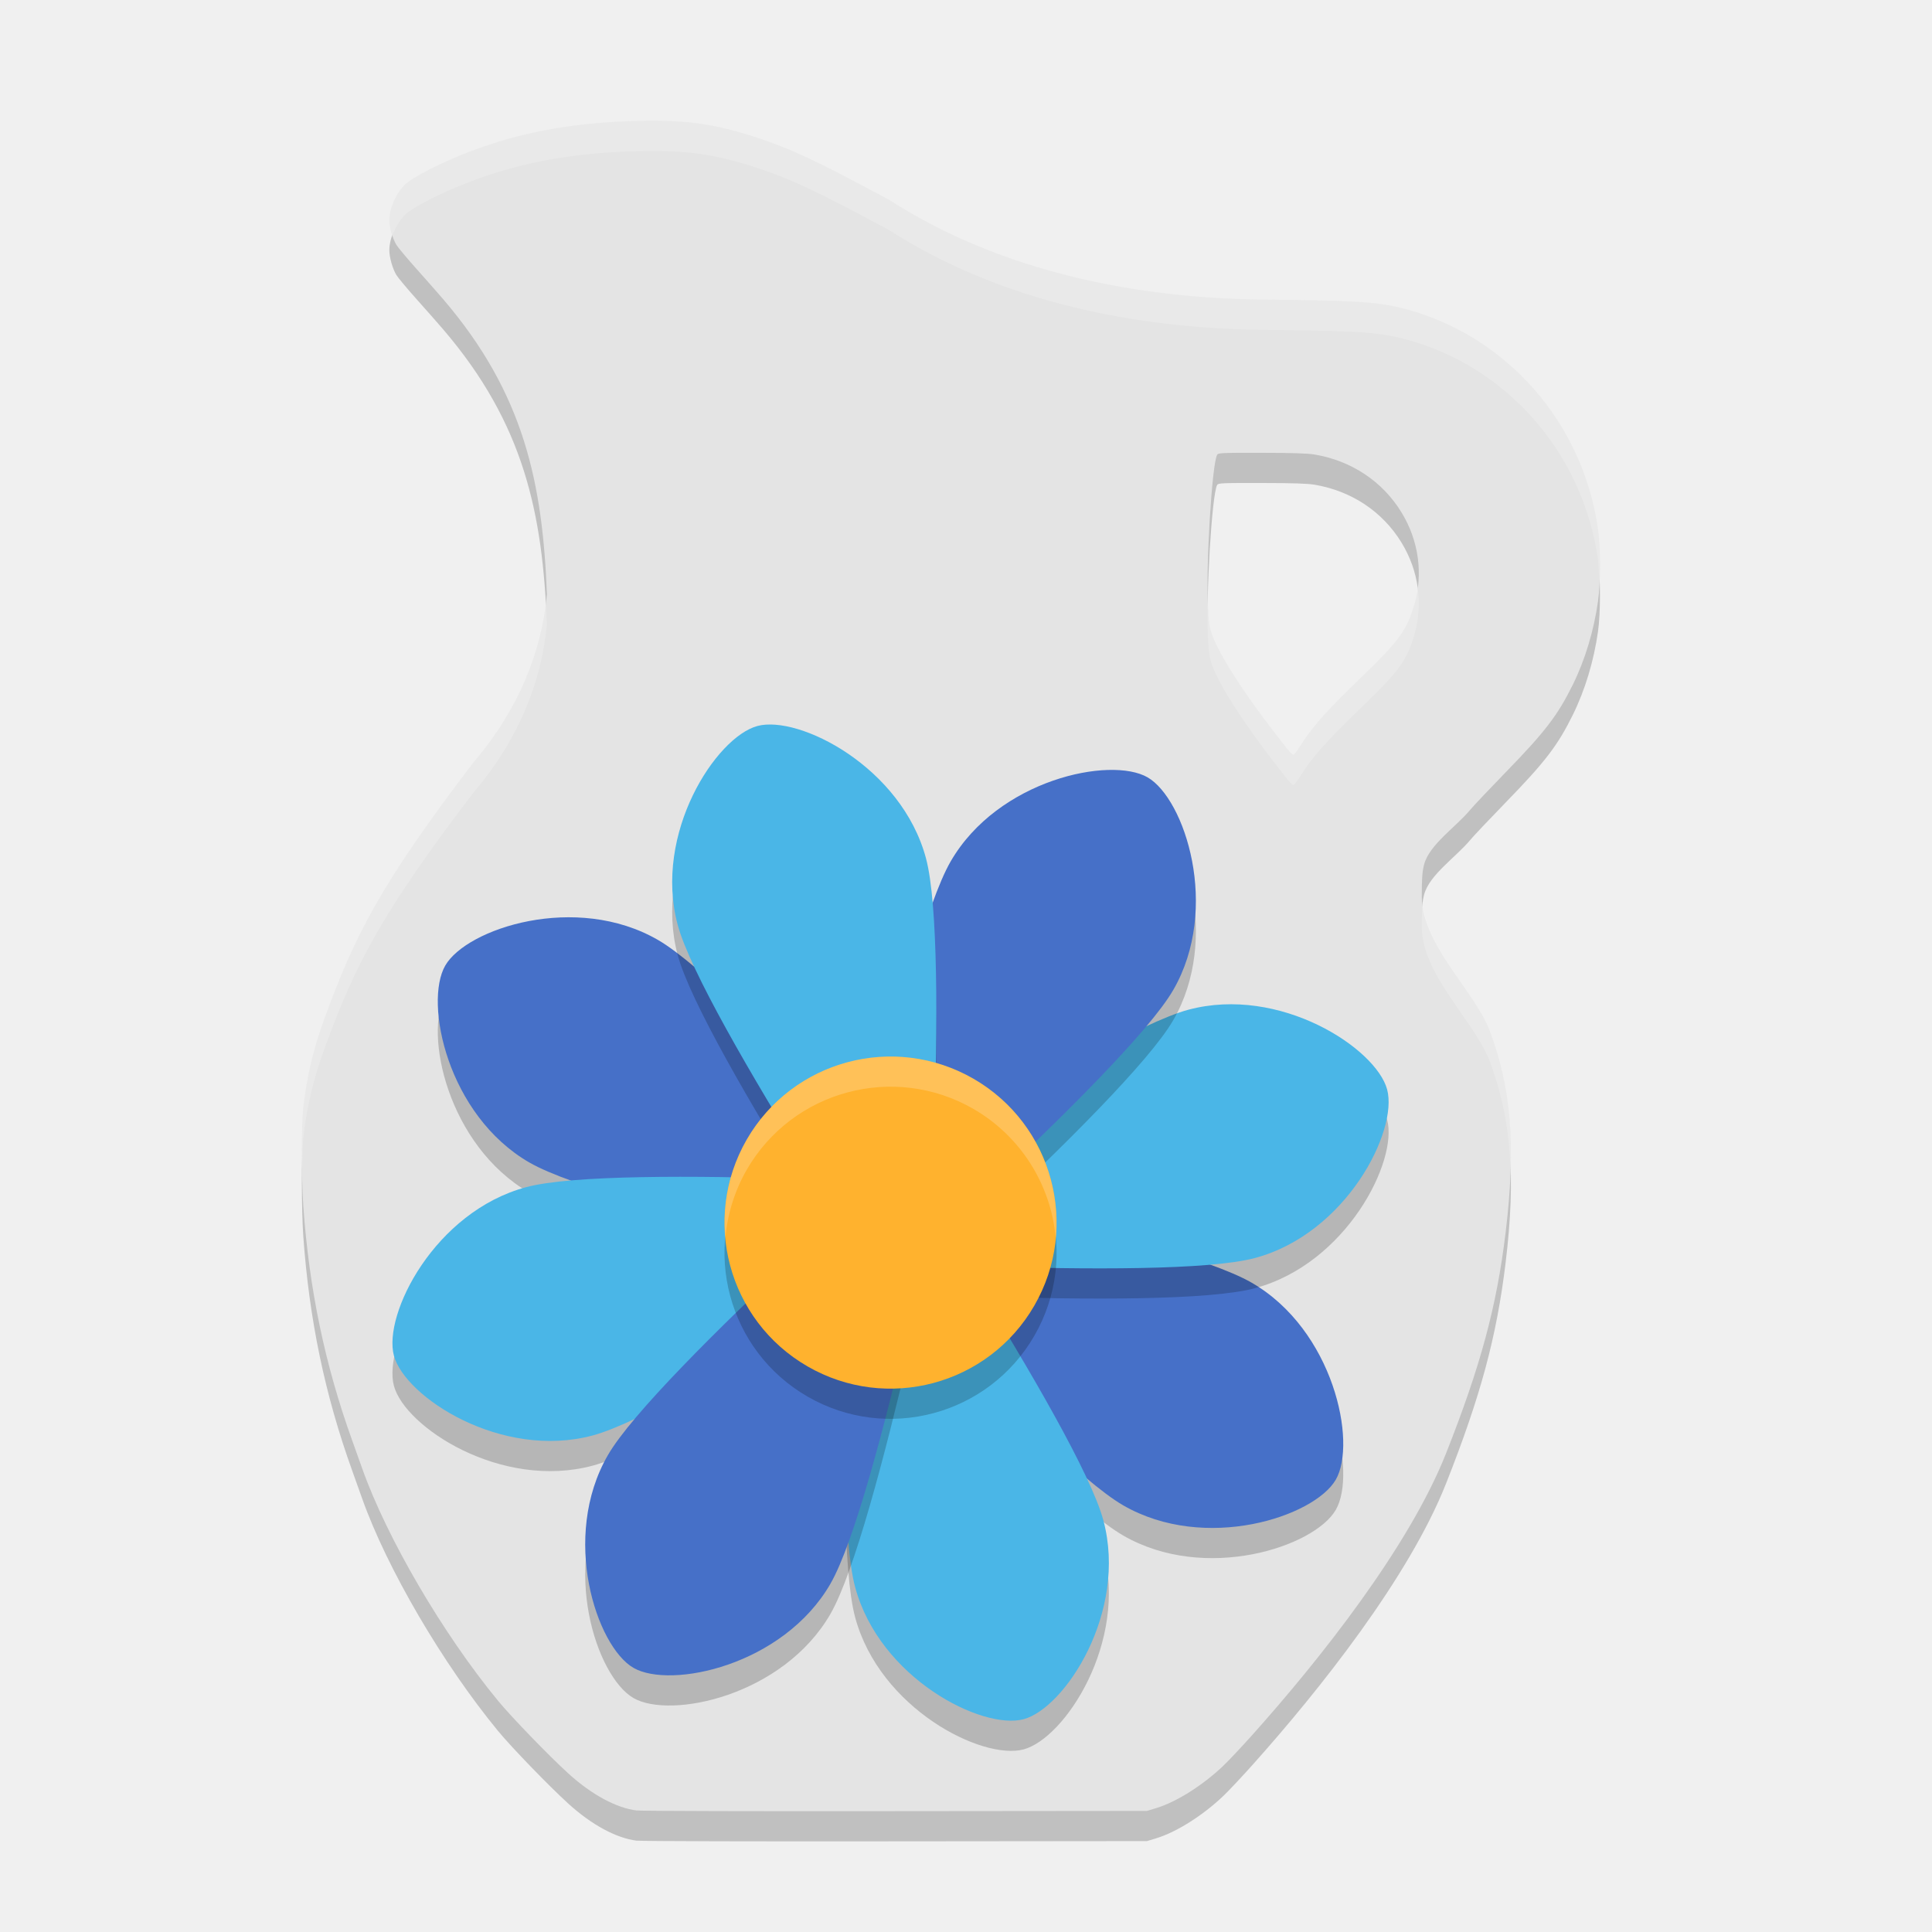
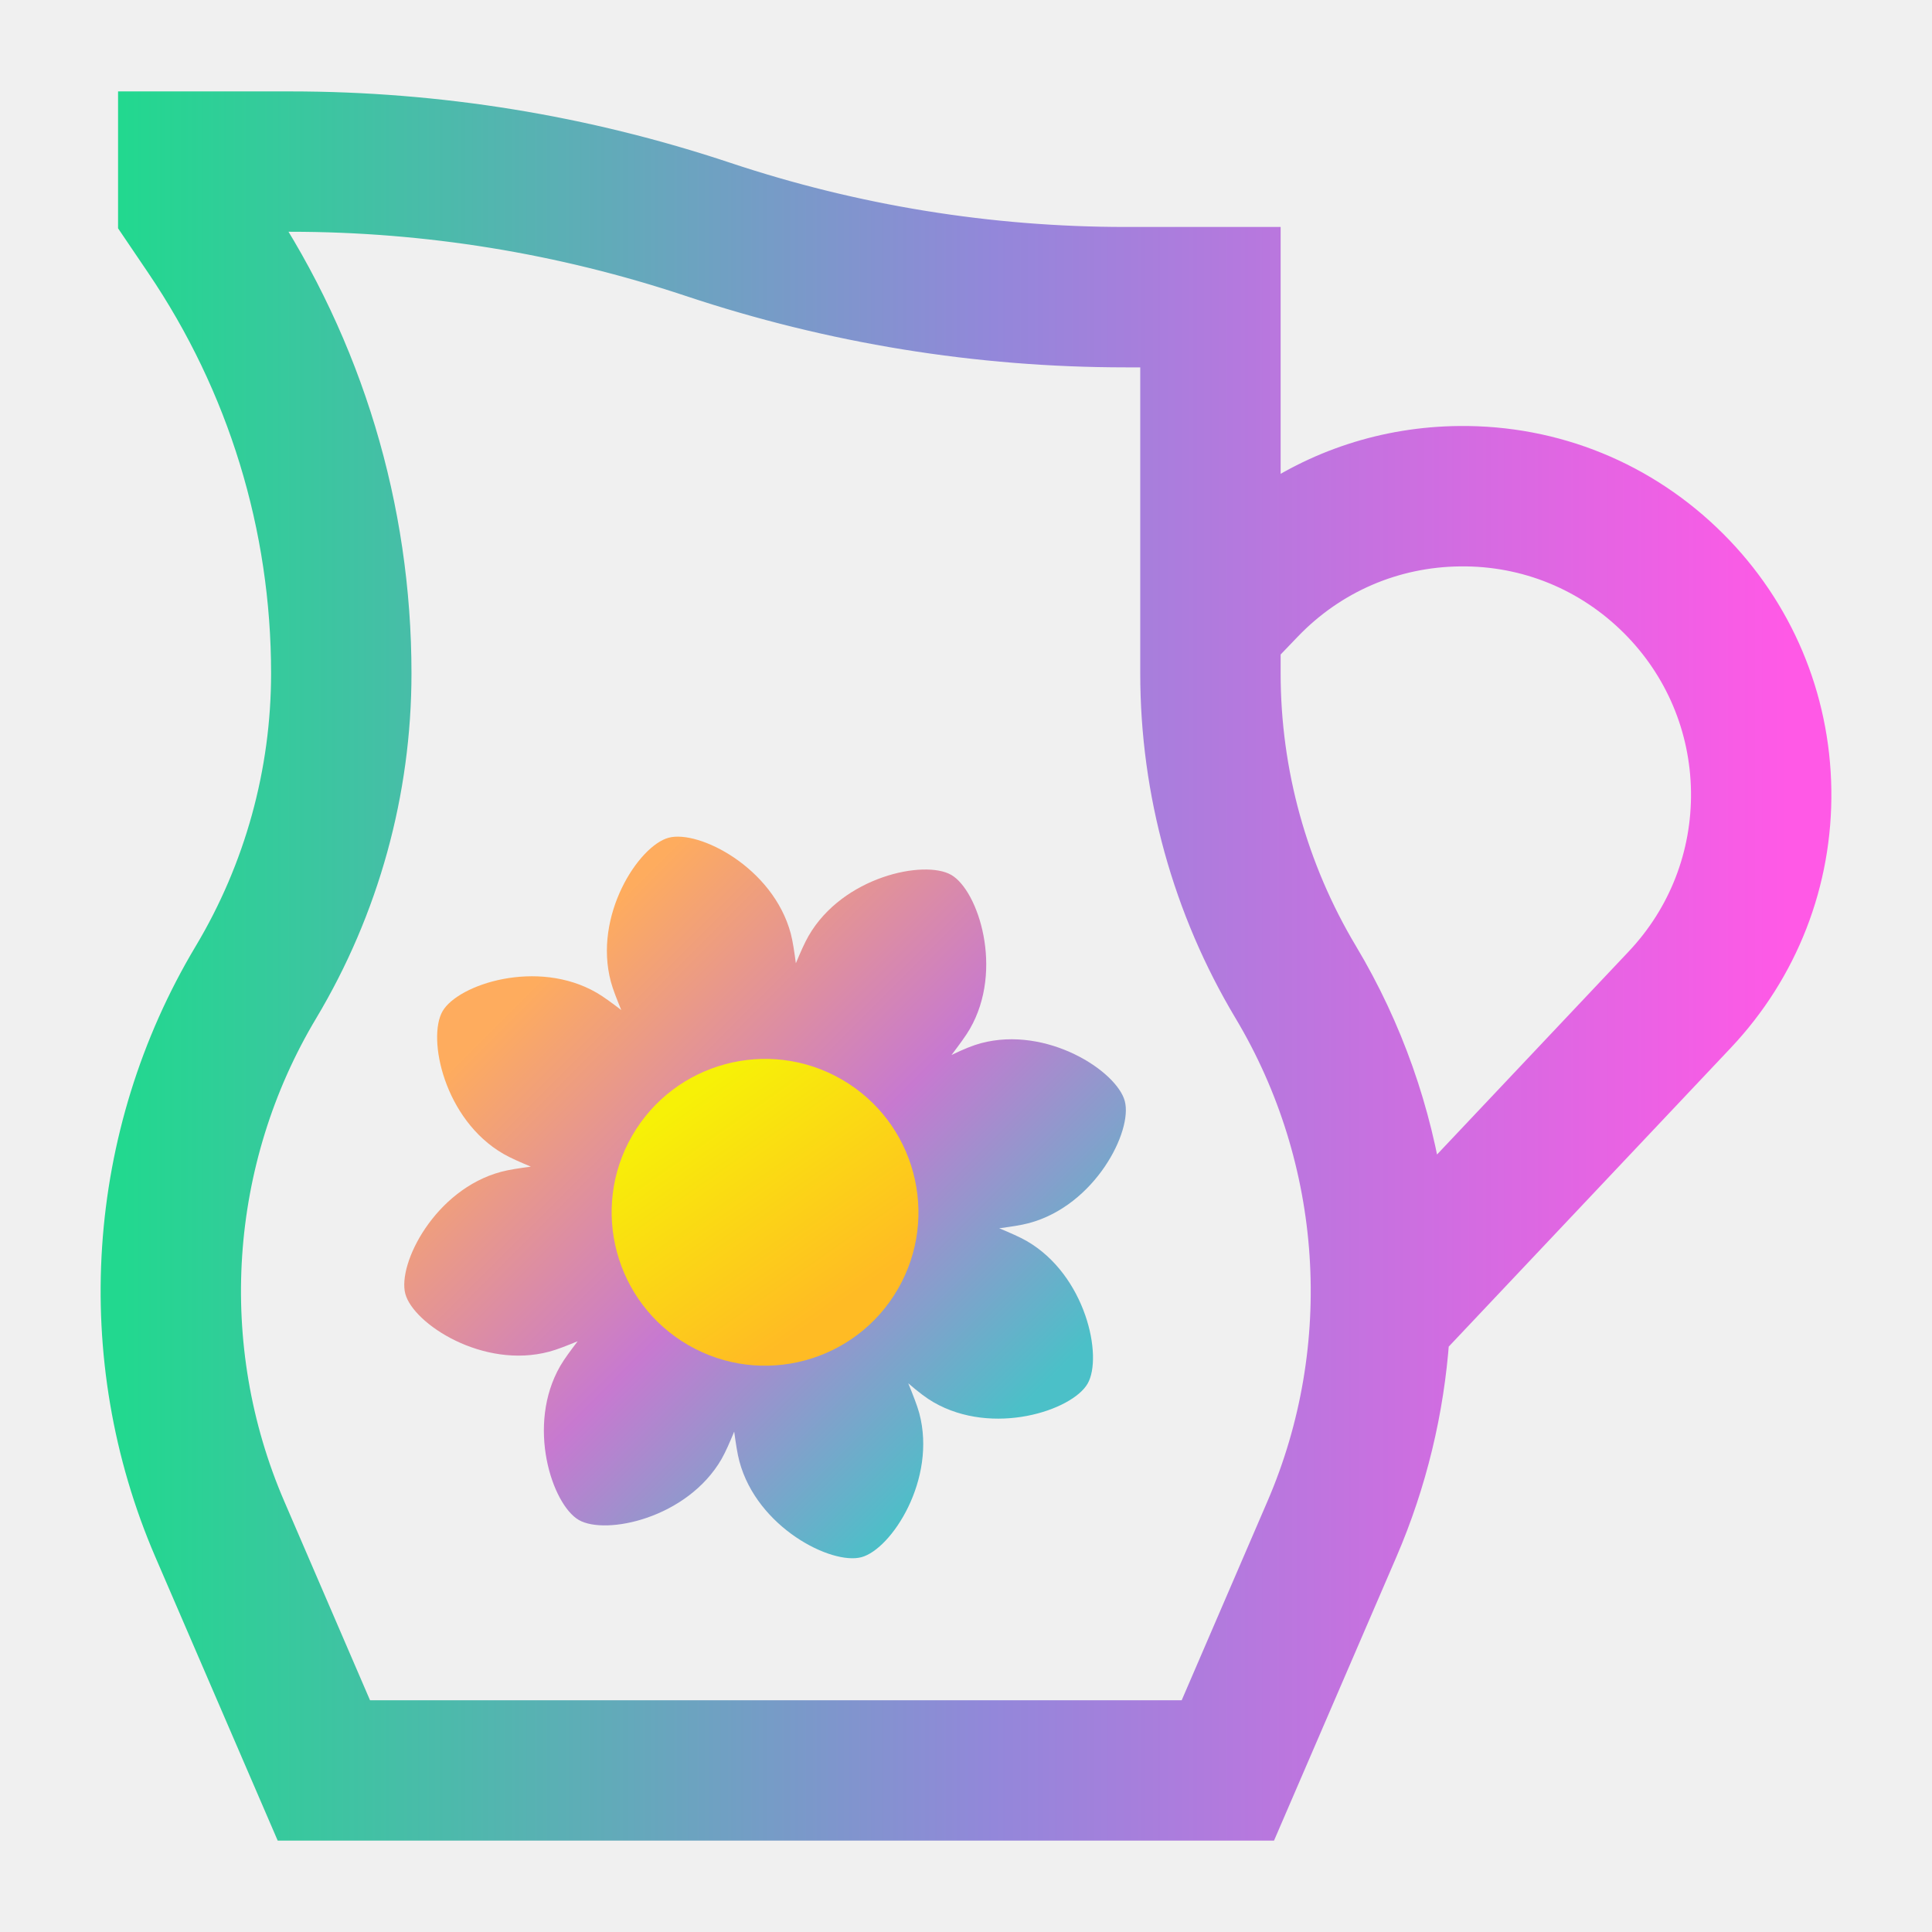
- <svg xmlns="http://www.w3.org/2000/svg" width="64" height="64" version="1">
-   <path d="m 21.139,5.006 c -1.962,0.047 -3.58,0.317 -5.135,0.854 -0.971,0.335 -2.019,0.828 -2.484,1.168 -0.341,0.25 -0.623,0.819 -0.623,1.26 0,0.232 0.108,0.614 0.232,0.82 0.051,0.085 0.359,0.455 0.686,0.82 0.326,0.365 0.713,0.804 0.859,0.975 2.699,3.148 3.299,6.112 3.444,9.783 -0.185,1.899 -0.922,3.785 -2.41,5.539 -3.125,4.087 -3.955,5.783 -4.936,8.447 -0.388,1.052 -0.601,1.946 -0.727,3.033 -0.061,0.53 -0.06,2.36 0.002,3.244 0.195,2.758 0.717,5.263 1.623,7.777 0.101,0.28 0.249,0.696 0.33,0.924 0.822,2.312 2.665,5.462 4.496,7.688 0.44,0.535 1.683,1.82 2.326,2.406 0.772,0.703 1.591,1.147 2.275,1.232 l 0,-0.002 c 0.154,0.019 4.02,0.029 8.59,0.023 l 8.307,-0.008 0.309,-0.094 c 0.669,-0.204 1.531,-0.747 2.215,-1.396 0.176,-0.167 0.604,-0.622 0.953,-1.012 2.266,-2.529 5.206,-6.247 6.43,-9.34 1.143,-2.888 1.675,-4.853 1.973,-7.305 0.35,-2.886 0.192,-4.832 -0.555,-6.773 -0.58,-1.356 -2.194,-2.79 -2.221,-4.357 2.77e-4,-0.618 0.015,-0.84 0.08,-1.084 0.174,-0.651 1.065,-1.246 1.52,-1.797 0.111,-0.134 0.647,-0.7 1.191,-1.26 1.296,-1.332 1.713,-1.877 2.213,-2.891 0.404,-0.817 0.697,-1.788 0.834,-2.762 0.087,-0.612 0.087,-1.776 -0.002,-2.398 -0.508,-3.565 -3.076,-6.44 -6.455,-7.305 C 45.525,10.973 44.682,10.96 41.768,10.924 37.758,10.872 33.255,10.063 29.447,7.618 27.041,6.322 26.205,5.929 25.062,5.555 23.68,5.103 22.727,4.969 21.139,5.006 Z M 41.791,16 c 1.029,9.86e-4 1.525,0.017 1.758,0.057 1.22,0.206 2.25,0.89 2.877,1.916 0.573,0.938 0.724,2.037 0.422,3.068 -0.243,0.829 -0.51,1.198 -1.715,2.359 -1.232,1.187 -1.664,1.677 -2.098,2.371 -0.078,0.126 -0.167,0.229 -0.195,0.229 -0.028,0 -0.131,-0.103 -0.229,-0.229 L 42.219,25.266 c -1.035,-1.336 -1.812,-2.549 -2.057,-3.213 -0.099,-0.268 -0.119,-0.416 -0.146,-0.936 -0.073,-1.362 0.129,-4.74 0.303,-5.051 0.036,-0.064 0.148,-0.068 1.473,-0.066 z" style="opacity:0.2" />
-   <path style="fill:#e4e4e4" d="m 21.139,4.006 c -1.962,0.047 -3.58,0.317 -5.135,0.854 -0.971,0.335 -2.019,0.828 -2.484,1.168 -0.341,0.25 -0.623,0.819 -0.623,1.26 0,0.232 0.108,0.614 0.232,0.82 0.051,0.085 0.359,0.455 0.686,0.82 0.326,0.365 0.713,0.804 0.859,0.975 2.699,3.148 3.299,6.112 3.444,9.783 -0.185,1.899 -0.922,3.785 -2.41,5.539 -3.125,4.087 -3.955,5.783 -4.936,8.447 -0.388,1.052 -0.601,1.946 -0.727,3.033 -0.061,0.53 -0.06,2.36 0.002,3.244 0.195,2.758 0.717,5.263 1.623,7.777 0.101,0.28 0.249,0.696 0.33,0.924 0.822,2.312 2.665,5.462 4.496,7.688 0.44,0.535 1.683,1.82 2.326,2.406 0.772,0.703 1.591,1.147 2.275,1.232 l 0,-0.002 c 0.154,0.019 4.02,0.029 8.59,0.023 l 8.307,-0.008 0.309,-0.094 c 0.669,-0.204 1.531,-0.747 2.215,-1.396 0.176,-0.167 0.604,-0.622 0.953,-1.012 2.266,-2.529 5.206,-6.247 6.43,-9.34 1.143,-2.888 1.675,-4.853 1.973,-7.305 0.35,-2.886 0.192,-4.832 -0.555,-6.773 -0.58,-1.356 -2.194,-2.79 -2.221,-4.357 2.77e-4,-0.618 0.015,-0.84 0.08,-1.084 0.174,-0.651 1.065,-1.246 1.52,-1.797 0.111,-0.134 0.647,-0.7 1.191,-1.26 1.296,-1.332 1.713,-1.877 2.213,-2.891 0.404,-0.817 0.697,-1.788 0.834,-2.762 0.087,-0.612 0.087,-1.776 -0.002,-2.398 C 52.426,13.956 49.858,11.081 46.479,10.217 45.525,9.973 44.682,9.96 41.768,9.924 37.758,9.871 33.255,9.063 29.447,6.617 27.041,5.321 26.205,4.929 25.062,4.555 23.68,4.102 22.727,3.968 21.139,4.006 Z M 41.791,15 c 1.029,9.86e-4 1.525,0.017 1.758,0.057 1.22,0.206 2.25,0.89 2.877,1.916 0.573,0.938 0.724,2.037 0.422,3.068 -0.243,0.829 -0.51,1.198 -1.715,2.359 -1.232,1.187 -1.664,1.677 -2.098,2.371 C 42.957,24.897 42.868,25 42.84,25 42.811,25 42.708,24.897 42.611,24.771 L 42.219,24.266 c -1.035,-1.336 -1.812,-2.549 -2.057,-3.213 -0.099,-0.268 -0.119,-0.416 -0.146,-0.936 -0.073,-1.362 0.129,-4.74 0.303,-5.051 0.036,-0.064 0.148,-0.068 1.473,-0.066 z" />
-   <path d="M 37.204,50.864 C 34.489,49.297 25.813,39.371 25.813,39.371 c 0,0 12.934,2.551 15.649,4.119 2.715,1.568 3.497,5.297 2.788,6.526 -0.71,1.229 -4.33,2.417 -7.045,0.849 z" style="opacity:0.2" />
-   <path style="fill:#4670c8" d="M 37.204,49.864 C 34.489,48.297 25.813,38.371 25.813,38.371 c 0,0 12.934,2.551 15.649,4.119 2.715,1.568 3.497,5.297 2.788,6.526 -0.71,1.229 -4.33,2.417 -7.045,0.849 z" />
-   <path style="opacity:0.2" d="m 41.569,42.674 c -3.029,0.811 -16.182,-0.072 -16.182,-0.072 0,0 10.95,-7.342 13.978,-8.153 3.029,-0.811 6.218,1.272 6.586,2.643 0.367,1.371 -1.353,4.771 -4.382,5.582 z" />
-   <path d="m 41.569,41.674 c -3.029,0.811 -16.182,-0.072 -16.182,-0.072 0,0 10.95,-7.342 13.978,-8.153 3.029,-0.811 6.218,1.272 6.586,2.643 0.367,1.371 -1.353,4.771 -4.382,5.582 z" style="fill:#4ab6e7" />
-   <path style="opacity:0.2" d="m 38.864,33.796 c -1.568,2.715 -11.493,11.392 -11.493,11.392 0,0 2.551,-12.934 4.119,-15.649 1.568,-2.715 5.297,-3.497 6.526,-2.788 1.229,0.71 2.417,4.33 0.849,7.045 z" />
-   <path d="m 38.864,32.796 c -1.568,2.715 -11.493,11.392 -11.493,11.392 0,0 2.551,-12.934 4.119,-15.649 1.568,-2.715 5.297,-3.497 6.526,-2.788 1.229,0.71 2.417,4.33 0.849,7.045 z" style="fill:#4670c8" />
-   <path style="opacity:0.2" d="m 17.538,39.51 c 2.715,1.568 15.649,4.119 15.649,4.119 0,0 -8.676,-9.926 -11.392,-11.493 -2.715,-1.568 -6.336,-0.38 -7.045,0.849 -0.71,1.229 0.072,4.958 2.788,6.526 z" />
-   <path d="m 17.538,38.51 c 2.715,1.568 15.649,4.119 15.649,4.119 0,0 -8.676,-9.926 -11.392,-11.493 -2.715,-1.568 -6.336,-0.38 -7.045,0.849 -0.71,1.229 0.072,4.958 2.788,6.526 z" style="fill:#4670c8" />
-   <path style="opacity:0.2" d="m 28.326,53.569 c -0.811,-3.029 0.072,-16.182 0.072,-16.182 0,0 7.342,10.95 8.153,13.978 0.811,3.029 -1.272,6.218 -2.643,6.586 -1.371,0.367 -4.771,-1.353 -5.582,-4.382 z" />
-   <path d="m 19.635,48.551 c 3.029,-0.811 13.978,-8.153 13.978,-8.153 0,0 -13.154,-0.884 -16.182,-0.072 -3.029,0.811 -4.749,4.211 -4.382,5.582 0.367,1.371 3.557,3.455 6.586,2.643 z" style="opacity:0.2" />
-   <path style="fill:#4ab6e7" d="m 19.635,47.551 c 3.029,-0.811 13.978,-8.153 13.978,-8.153 0,0 -13.154,-0.884 -16.182,-0.072 -3.029,0.811 -4.749,4.211 -4.382,5.582 0.367,1.371 3.557,3.455 6.586,2.643 z" />
-   <path d="m 28.326,52.569 c -0.811,-3.029 0.072,-16.182 0.072,-16.182 0,0 7.342,10.95 8.153,13.978 0.811,3.029 -1.272,6.218 -2.643,6.586 -1.371,0.367 -4.771,-1.353 -5.582,-4.382 z" style="fill:#4ab6e7" />
-   <path d="m 27.51,53.462 c 1.568,-2.715 4.119,-15.649 4.119,-15.649 0,0 -9.926,8.676 -11.493,11.392 -1.568,2.715 -0.38,6.336 0.849,7.045 1.229,0.71 4.958,-0.072 6.526,-2.788 z" style="opacity:0.2" />
-   <path style="fill:#4670c8" d="m 27.51,52.462 c 1.568,-2.715 4.119,-15.649 4.119,-15.649 0,0 -9.926,8.676 -11.493,11.392 -1.568,2.715 -0.38,6.336 0.849,7.045 1.229,0.71 4.958,-0.072 6.526,-2.788 z" />
-   <path d="m 22.449,31.635 c 0.811,3.029 8.153,13.978 8.153,13.978 0,0 0.884,-13.154 0.072,-16.182 -0.811,-3.029 -4.211,-4.749 -5.582,-4.382 -1.371,0.367 -3.455,3.557 -2.643,6.586 z" style="opacity:0.2" />
-   <path style="fill:#4ab6e7" d="m 22.449,30.635 c 0.811,3.029 8.153,13.978 8.153,13.978 0,0 0.884,-13.154 0.072,-16.182 -0.811,-3.029 -4.211,-4.749 -5.582,-4.382 -1.371,0.367 -3.455,3.557 -2.643,6.586 z" />
-   <circle style="opacity:0.2" cx="46.298" cy="21.19" r="5.5" transform="matrix(0.8660254,0.5,-0.5,0.8660254,0,0)" />
-   <circle cx="45.798" cy="20.324" r="5.5" transform="matrix(0.8660254,0.5,-0.5,0.8660254,0,0)" style="fill:#ffb22e" />
-   <path style="opacity:0.2;fill:#ffffff" d="M 29.24 35.006 A 5.5 5.5 0 0 0 24.736 37.75 A 5.5 5.5 0 0 0 24.029 41.002 A 5.5 5.5 0 0 1 24.736 38.75 A 5.5 5.5 0 0 1 32.25 36.736 A 5.5 5.5 0 0 1 34.971 40.998 A 5.5 5.5 0 0 0 32.25 35.736 A 5.5 5.5 0 0 0 29.24 35.006 z" />
-   <path style="fill:#ffffff;opacity:0.2" d="M 21.139 4.006 C 19.177 4.053 17.559 4.323 16.004 4.859 C 15.033 5.194 13.985 5.687 13.52 6.027 C 13.178 6.277 12.896 6.847 12.896 7.287 C 12.896 7.428 12.943 7.614 13.002 7.793 C 13.113 7.486 13.299 7.189 13.52 7.027 C 13.985 6.687 15.033 6.194 16.004 5.859 C 17.559 5.323 19.177 5.053 21.139 5.006 C 22.727 4.968 23.68 5.102 25.062 5.555 C 26.205 5.929 27.041 6.321 29.447 7.617 C 33.255 10.063 37.758 10.871 41.768 10.924 C 44.682 10.96 45.525 10.973 46.479 11.217 C 49.858 12.081 52.426 14.956 52.934 18.521 C 52.96 18.705 52.962 18.981 52.973 19.23 C 52.999 18.633 52.997 17.964 52.934 17.521 C 52.426 13.956 49.858 11.081 46.479 10.217 C 45.525 9.973 44.682 9.96 41.768 9.924 C 37.758 9.871 33.255 9.063 29.447 6.617 C 27.041 5.321 26.205 4.929 25.062 4.555 C 23.68 4.102 22.727 3.968 21.139 4.006 z M 46.957 19.441 C 46.932 19.642 46.905 19.844 46.848 20.041 C 46.605 20.87 46.338 21.239 45.133 22.4 C 43.901 23.588 43.468 24.077 43.035 24.771 C 42.957 24.897 42.868 25 42.84 25 C 42.811 25 42.708 24.897 42.611 24.771 L 42.219 24.266 C 41.184 22.93 40.406 21.716 40.162 21.053 C 40.063 20.784 40.043 20.637 40.016 20.117 C 40.009 20.002 40.016 19.812 40.014 19.672 C 39.999 20.232 39.996 20.75 40.016 21.117 C 40.043 21.637 40.063 21.784 40.162 22.053 C 40.406 22.716 41.184 23.93 42.219 25.266 L 42.611 25.771 C 42.708 25.897 42.811 26 42.84 26 C 42.868 26 42.957 25.897 43.035 25.771 C 43.468 25.077 43.901 24.588 45.133 23.4 C 46.338 22.239 46.605 21.87 46.848 21.041 C 47.002 20.515 47.035 19.972 46.957 19.441 z M 18.076 19.986 C 17.845 21.784 17.116 23.563 15.707 25.225 C 12.582 29.312 11.753 31.007 10.771 33.672 C 10.384 34.724 10.17 35.618 10.045 36.705 C 10.005 37.05 10.001 37.897 10.014 38.725 C 10.02 38.329 10.024 37.886 10.045 37.705 C 10.17 36.618 10.384 35.724 10.771 34.672 C 11.753 32.007 12.582 30.312 15.707 26.225 C 17.195 24.47 17.932 22.585 18.117 20.686 C 18.108 20.447 18.09 20.219 18.076 19.986 z M 47.129 29.938 C 47.109 30.115 47.098 30.332 47.098 30.713 C 47.124 32.281 48.738 33.714 49.318 35.07 C 49.765 36.231 49.996 37.398 50.039 38.762 C 50.098 36.944 49.87 35.505 49.318 34.07 C 48.766 32.779 47.294 31.417 47.129 29.938 z" />
+ <svg xmlns="http://www.w3.org/2000/svg" xmlns:xlink="http://www.w3.org/1999/xlink" height="48pt" viewBox="0 0 48 48" width="48pt">
+   <linearGradient id="a">
+     <stop offset="0" stop-color="#22d88f" />
+     <stop offset=".517" stop-color="#9387da" />
+     <stop offset=".987" stop-color="#ff59e6" />
+   </linearGradient>
+   <linearGradient id="b" gradientTransform="matrix(42 0 0 42.459 3 2.771)" gradientUnits="userSpaceOnUse" x1="0" x2="1" xlink:href="#a" y1=".5" y2=".5" />
+   <linearGradient id="c" x1="0" x2="1" xlink:href="#a" y1=".5" y2=".5" />
+   <linearGradient id="d" gradientUnits="userSpaceOnUse" x1="12.824" x2="24.346" y1="24.595" y2="36.117">
+     <stop offset=".013" stop-color="#feac5e" />
+     <stop offset=".53" stop-color="#c779d0" />
+     <stop offset=".996" stop-color="#4bc0c8" />
+   </linearGradient>
+   <linearGradient id="e" gradientTransform="matrix(6.601 3.811 -3.811 6.601 17.613 24.913)" gradientUnits="userSpaceOnUse" x1="0" x2=".907" y1=".5" y2=".92">
+     <stop offset="0" stop-color="#f7f107" />
+     <stop offset=".839" stop-color="#ffbb24" />
+   </linearGradient>
+   <path d="m44.999 19.621c-.033-2.267-.933-4.398-2.536-6.001-1.659-1.659-3.865-2.561-6.211-2.536-1.799.018-3.504.578-4.935 1.601v-6.546h-3.345c-3.401 0-6.761-.545-9.987-1.62-3.48-1.16-7.105-1.748-10.774-1.748h-3.778v2.748l.664.981c2.053 3.031 3.138 6.569 3.138 10.23 0 2.477-.672 4.908-1.943 7.033-2.664 4.453-3.028 9.955-.974 14.72l2.91 6.746h24.096l2.91-6.746c.725-1.682 1.147-3.456 1.275-5.242l7.128-7.55c1.556-1.648 2.395-3.804 2.362-6.07zm-36.135 23.121-2.261-5.245c-1.739-4.032-1.431-8.688.824-12.456 1.502-2.511 2.296-5.385 2.296-8.311 0-4.098-1.197-8.061-3.463-11.472h.951c3.401 0 6.761.546 9.987 1.621 3.48 1.16 7.105 1.748 10.774 1.748h.857v8.103c0 2.926.794 5.8 2.297 8.311 2.254 3.768 2.562 8.424.823 12.456l-2.261 5.245zm26.519-12.992c-.302-2.091-1.012-4.13-2.123-5.987-1.271-2.125-1.943-4.556-1.943-7.033v-.67l.569-.593c1.159-1.205 2.718-1.879 4.391-1.895 1.671-.019 3.244.625 4.427 1.808 1.142 1.142 1.784 2.661 1.808 4.276.023 1.616-.575 3.153-1.684 4.327z" fill="url(#b)" stroke="url(#c)" />
+   <path d="m15.435 25.094c-.222-.169-.44-.331-.613-.431-1.475-.852-3.442-.207-3.827.461-.386.668.039 2.694 1.514 3.545.173.1.423.208.68.316-.278.037-.546.076-.738.128-1.646.44-2.58 2.287-2.381 3.032.2.745 1.933 1.877 3.578 1.436.193-.051.445-.152.704-.258-.17.223-.332.44-.432.613-.852 1.475-.206 3.442.461 3.828.668.385 2.694-.04 3.546-1.515.099-.173.206-.421.314-.68.038.277.077.545.129.738.441 1.646 2.288 2.58 3.032 2.381.745-.2 1.877-1.933 1.437-3.578-.055-.203-.164-.473-.274-.743.253.22.461.375.628.471 1.475.852 3.442.207 3.828-.461.385-.668-.039-2.694-1.515-3.546-.173-.099-.422-.207-.681-.315.278-.037.547-.076.74-.128 1.645-.441 2.58-2.288 2.38-3.032-.199-.745-1.932-1.877-3.578-1.437-.186.05-.427.146-.727.292.176-.233.35-.464.455-.646.852-1.475.207-3.442-.461-3.828-.668-.385-2.694.039-3.545 1.515-.1.173-.208.422-.316.68-.037-.278-.076-.546-.127-.739-.441-1.645-2.288-2.58-3.033-2.38-.745.199-1.877 1.932-1.436 3.578.051.192.152.444.258.703z" fill="url(#d)" fill-rule="evenodd" />
+   <path d="m15.707 28.214c1.052-1.822 3.385-2.447 5.206-1.395 1.822 1.052 2.447 3.384 1.395 5.206-1.051 1.822-3.384 2.447-5.206 1.395s-2.447-3.384-1.395-5.206z" fill="url(#e)" />
</svg>
